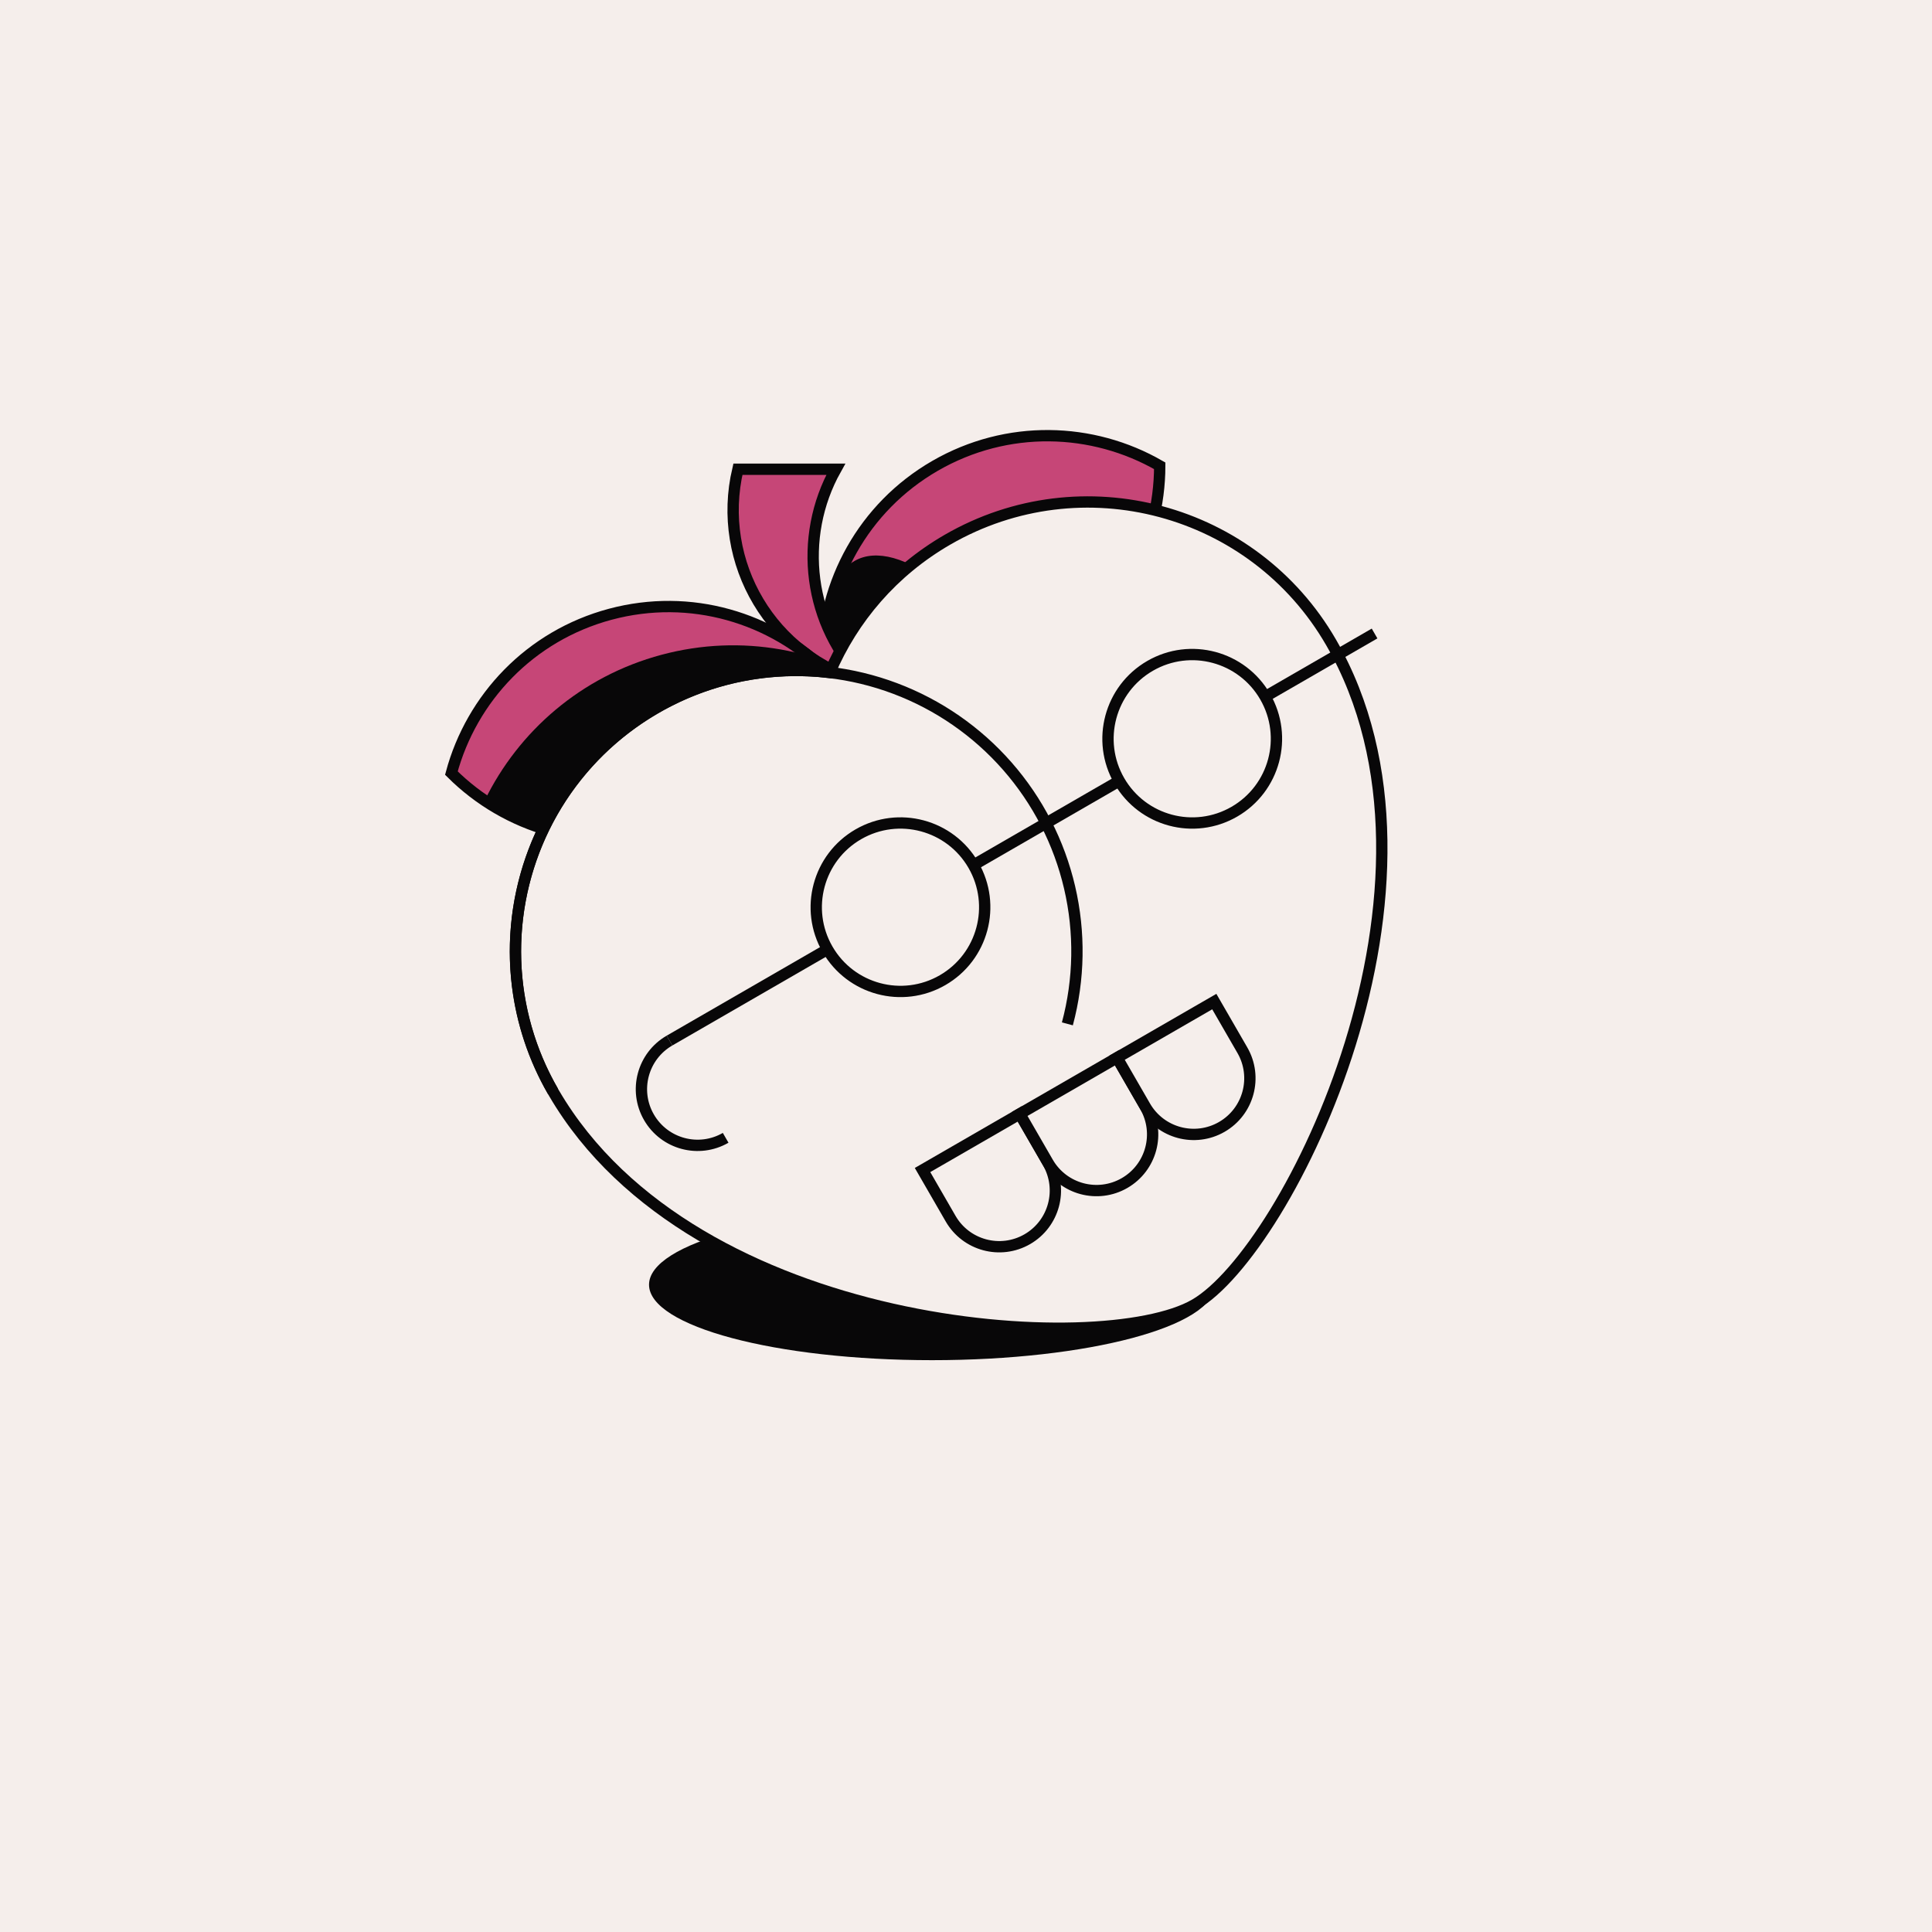
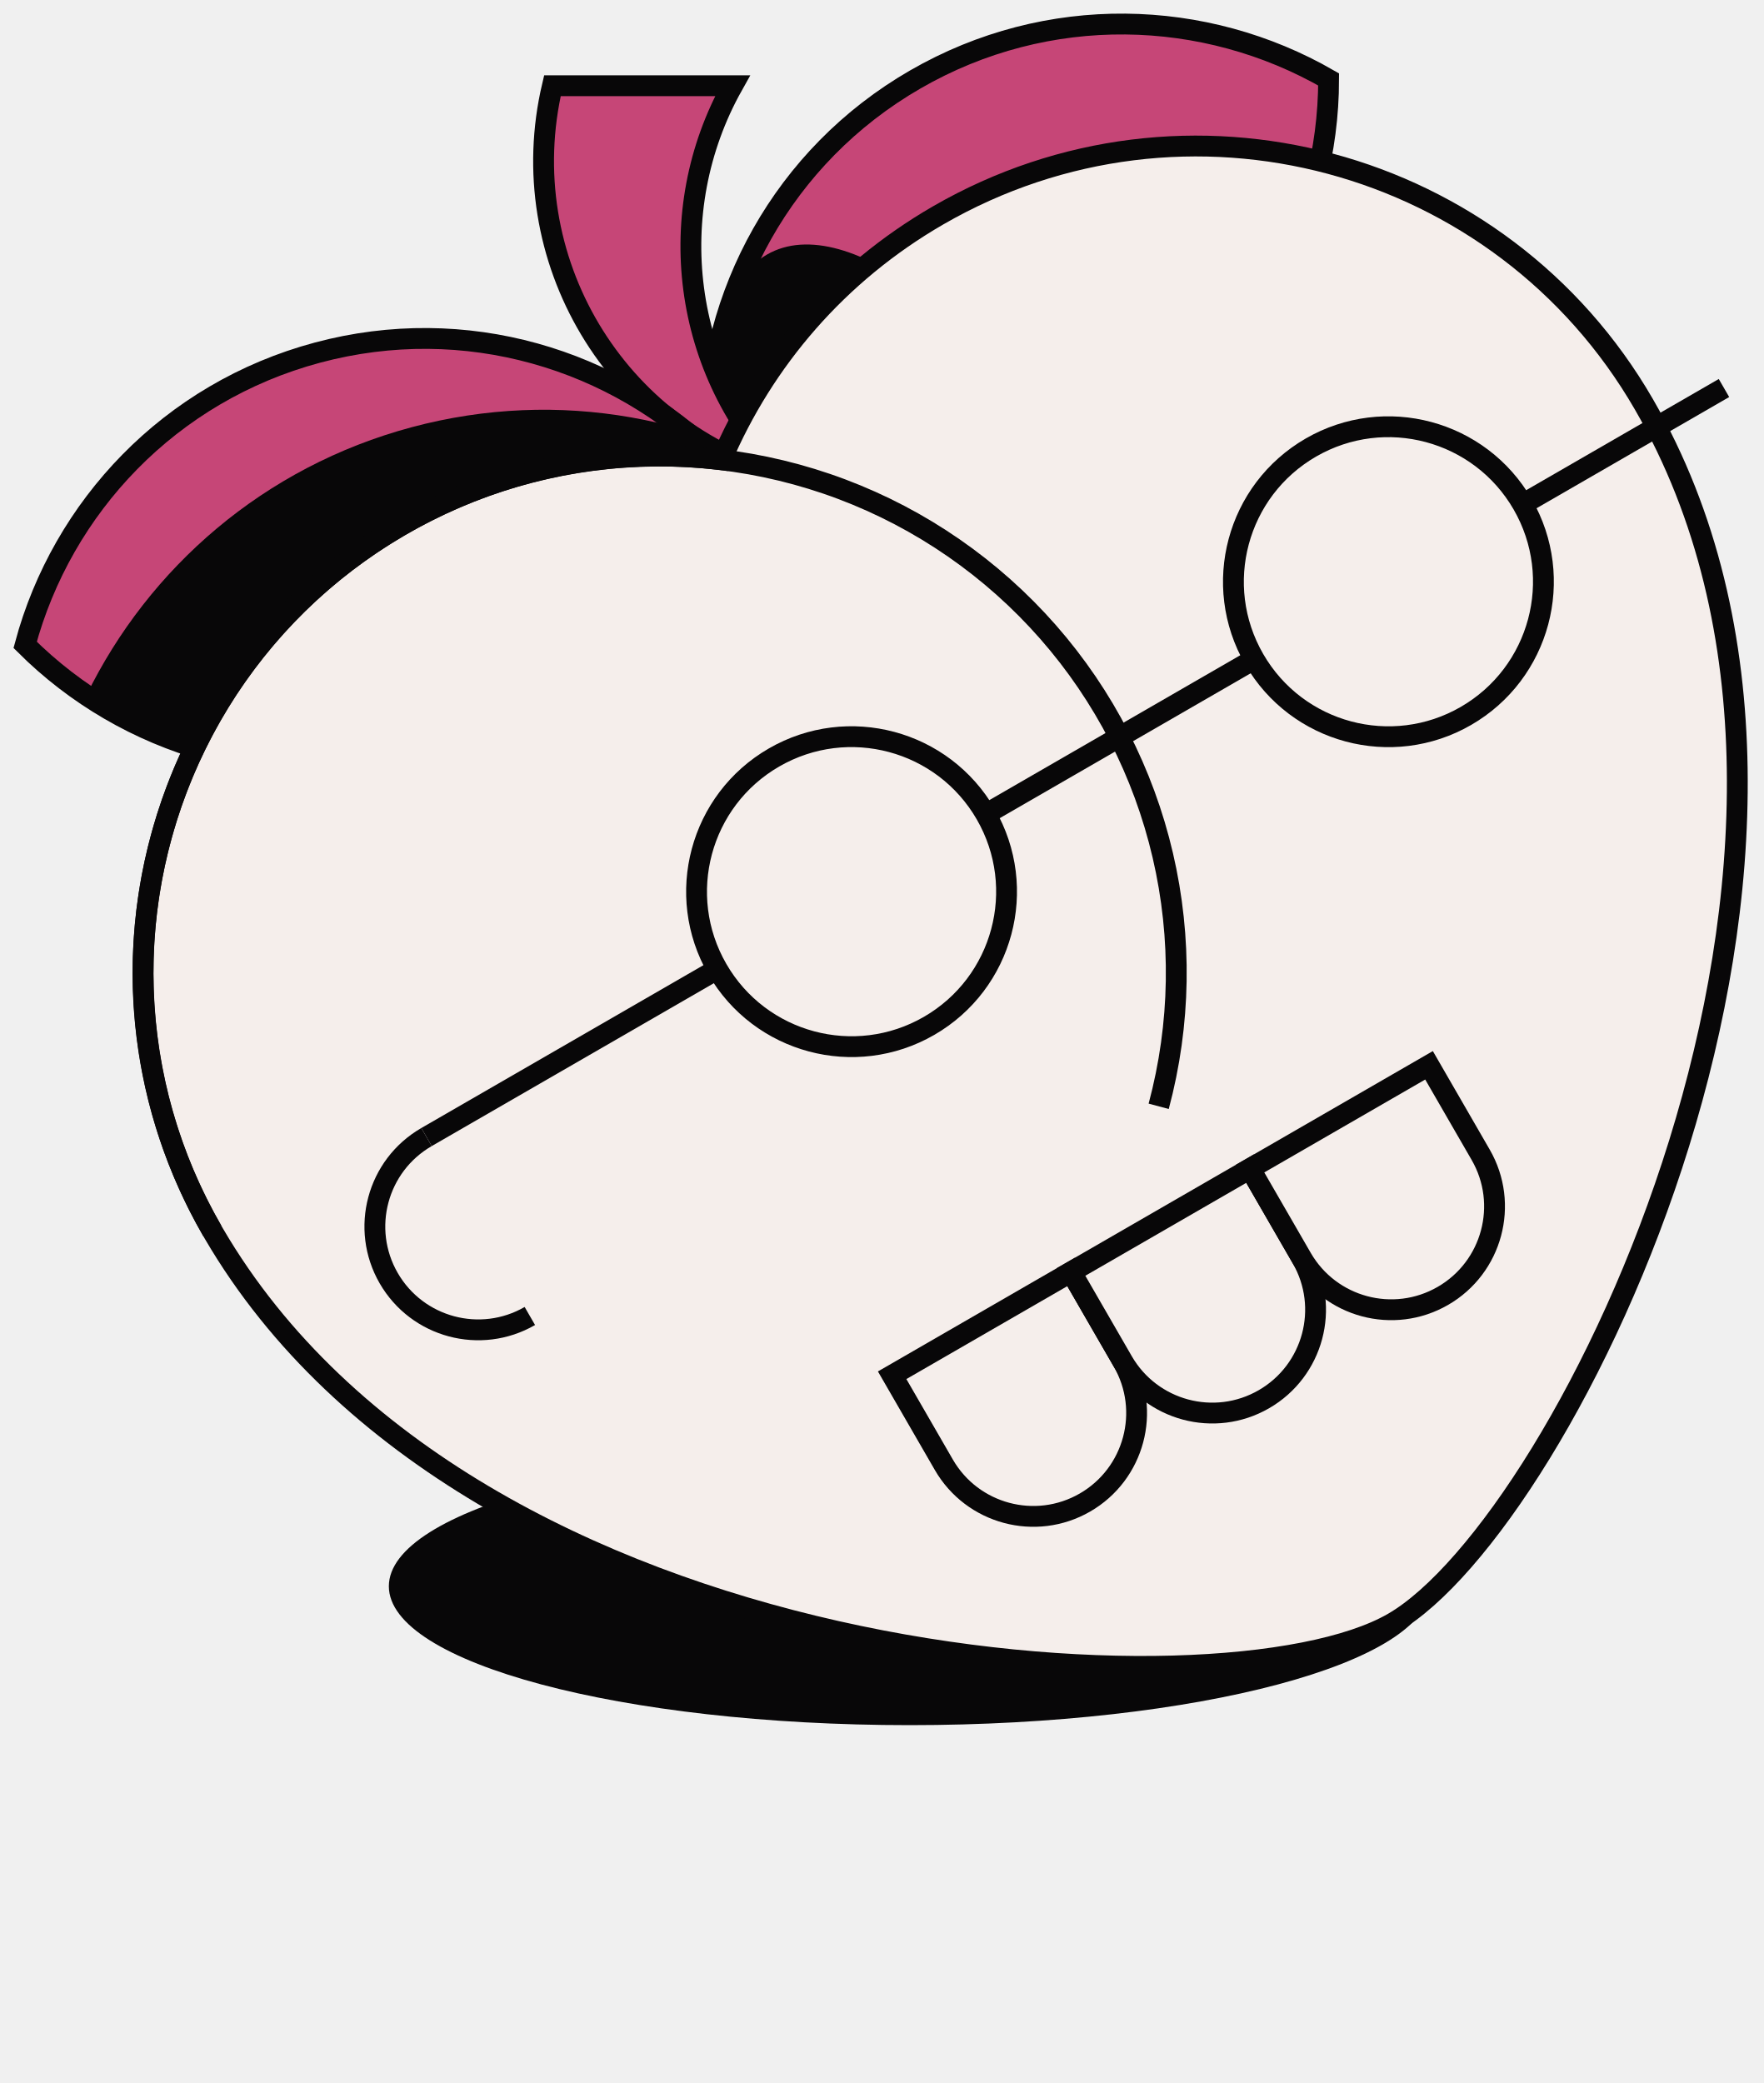
- <svg xmlns="http://www.w3.org/2000/svg" width="256" height="256" viewBox="0 0 256 256" fill="none">
-   <rect width="256" height="256" fill="#F5EEEB" />
-   <ellipse cx="123.5" cy="170.23" rx="37.5" ry="10" fill="#080708" />
-   <path d="M109.022 87.498C109.03 77.222 114.367 67.23 123.906 61.722C133.446 56.215 144.767 56.589 153.67 61.72C153.662 71.996 148.325 81.987 138.786 87.495C129.247 93.002 117.925 92.628 109.022 87.498Z" fill="#C64677" stroke="#080708" stroke-width="1.5" />
-   <path d="M124.662 77.391C125.466 82.85 124.493 87.156 121.599 88.826C118.707 90.496 114.492 89.188 110.168 85.764C109.364 80.305 110.338 75.999 113.231 74.329C116.124 72.659 120.338 73.968 124.662 77.391Z" fill="#080708" />
-   <path d="M110.748 62.175L97.777 62.175C94.851 74.566 102.292 87.118 114.673 90.436C107.017 82.78 105.708 71.179 110.748 62.175Z" fill="#C64677" stroke="#080708" stroke-width="1.5" />
-   <path d="M59.811 102.437C62.479 92.514 70.219 84.244 80.859 81.393C91.499 78.542 102.338 81.834 109.61 89.094C106.942 99.017 99.201 107.287 88.561 110.138C77.922 112.989 67.083 109.698 59.811 102.437Z" fill="#C64677" stroke="#080708" stroke-width="1.5" />
-   <path d="M117.59 91.77C113.102 100.955 104.814 108.222 94.164 111.075C83.514 113.929 72.702 111.78 64.223 106.069C68.711 96.884 77 89.617 87.65 86.763C98.299 83.91 109.111 86.059 117.59 91.77Z" fill="#080708" />
-   <path d="M109.95 89.106C112.999 81.953 118.308 75.693 125.56 71.506C143.352 61.233 166.103 67.329 176.375 85.121C194.865 117.147 170.67 165.732 158.31 172.868C145.978 179.988 92.016 176.68 73.41 144.851C73.368 144.781 73.327 144.71 73.287 144.639C63.014 126.847 69.11 104.097 86.902 93.825C94.155 89.638 102.231 88.17 109.95 89.106Z" fill="#F5EEEB" stroke="#080708" stroke-width="1.5" />
-   <path d="M141.433 135.668C143.016 129.759 143.118 123.551 141.728 117.593C140.339 111.635 137.502 106.112 133.469 101.513C129.435 96.914 124.33 93.38 118.605 91.225C112.879 89.07 106.711 88.361 100.646 89.159C94.581 89.958 88.806 92.24 83.834 95.803C78.861 99.366 74.844 104.101 72.138 109.587C69.433 115.074 68.122 121.143 68.322 127.257C68.522 133.371 70.227 139.342 73.286 144.64" stroke="#080708" stroke-width="1.5" />
-   <path d="M96.153 150.767C92.595 152.821 88.045 151.602 85.99 148.044C83.936 144.485 85.155 139.935 88.713 137.881" stroke="#080708" stroke-width="1.5" />
-   <path d="M88.714 137.88L182.138 83.942" stroke="#080708" stroke-width="1.5" />
-   <path d="M122.241 155.034L135.127 147.594L138.847 154.037C140.901 157.595 139.682 162.145 136.124 164.2C132.565 166.254 128.015 165.035 125.961 161.477L122.241 155.034Z" fill="#F5EEEB" stroke="#080708" stroke-width="1.5" />
-   <path d="M135.127 147.594L148.013 140.154L151.733 146.597C153.788 150.155 152.568 154.705 149.01 156.76C145.452 158.814 140.902 157.595 138.847 154.037L135.127 147.594Z" fill="#F5EEEB" stroke="#080708" stroke-width="1.5" />
-   <path d="M148.013 140.154L160.9 132.714L164.619 139.157C166.674 142.715 165.455 147.265 161.896 149.32C158.338 151.374 153.788 150.155 151.733 146.597L148.013 140.154Z" fill="#F5EEEB" stroke="#080708" stroke-width="1.5" />
-   <circle cx="157.976" cy="97.892" r="11.16" transform="rotate(-30 157.976 97.8919)" fill="#F5EEEB" stroke="#080708" stroke-width="1.5" />
-   <circle cx="119.318" cy="120.211" r="11.16" transform="rotate(-30 119.318 120.211)" fill="#F5EEEB" stroke="#080708" stroke-width="1.5" />
+ <svg xmlns="http://www.w3.org/2000/svg" width="127" height="150" viewBox="0 0 127 150" fill="none">
+   <g clip-path="url(#clip0_324_6648)">
+     <ellipse cx="65.5" cy="114.23" rx="37.5" ry="10" fill="#080708" />
+     <path d="M51.022 31.498C51.03 21.221 56.367 11.23 65.906 5.722C75.446 0.215 86.767 0.589 95.67 5.72C95.662 15.996 90.325 25.987 80.786 31.495C71.246 37.002 59.925 36.628 51.022 31.498Z" fill="#C64677" stroke="#080708" stroke-width="1.5" />
+     <path d="M66.662 21.391C67.466 26.85 66.493 31.156 63.599 32.827C60.707 34.496 56.492 33.188 52.168 29.765C51.364 24.305 52.338 20 55.231 18.329C58.124 16.659 62.338 17.968 66.662 21.391Z" fill="#080708" />
+     <path d="M52.748 6.175H39.777C36.851 18.566 44.292 31.118 56.673 34.436C49.017 26.78 47.709 15.179 52.748 6.175Z" fill="#C64677" stroke="#080708" stroke-width="1.5" />
+     <path d="M1.811 46.437C4.479 36.514 12.22 28.244 22.859 25.393C33.499 22.542 44.337 25.834 51.61 33.094C48.942 43.017 41.201 51.287 30.561 54.138C19.922 56.989 9.083 53.697 1.811 46.437Z" fill="#C64677" stroke="#080708" stroke-width="1.5" />
+     <path d="M59.59 35.77C55.102 44.955 46.814 52.222 36.164 55.075C25.514 57.929 14.702 55.78 6.223 50.069C10.711 40.884 19 33.617 29.649 30.763C40.299 27.91 51.111 30.059 59.59 35.77Z" fill="#080708" />
+     <path d="M51.95 33.106C54.999 25.953 60.308 19.693 67.56 15.505C85.352 5.233 108.103 11.329 118.375 29.121C136.865 61.147 112.67 109.732 100.31 116.868C87.978 123.988 34.016 120.68 15.41 88.851C15.368 88.781 15.327 88.71 15.287 88.639C5.014 70.847 11.11 48.097 28.902 37.825C36.155 33.638 44.231 32.17 51.95 33.106Z" fill="#F5EEEB" stroke="#080708" stroke-width="1.5" />
+     <path d="M83.433 79.668C85.016 73.759 85.118 67.551 83.728 61.593C82.339 55.636 79.502 50.112 75.469 45.513C71.435 40.914 66.33 37.38 60.605 35.225C54.879 33.071 48.711 32.361 42.646 33.159C36.581 33.958 30.806 36.24 25.834 39.803C20.861 43.366 16.844 48.101 14.139 53.587C11.433 59.074 10.122 65.143 10.322 71.257C10.522 77.371 12.227 83.342 15.286 88.639" stroke="#080708" stroke-width="1.5" />
+     <path d="M38.153 94.767C34.595 96.821 30.045 95.602 27.99 92.044C25.936 88.485 27.155 83.935 30.713 81.881" stroke="#080708" stroke-width="1.5" />
+     <path d="M30.714 81.88L124.138 27.942" stroke="#080708" stroke-width="1.5" />
+     <path d="M64.241 99.034L77.127 91.594L80.847 98.037C82.901 101.595 81.682 106.145 78.124 108.2C74.565 110.254 70.015 109.035 67.961 105.477L64.241 99.034Z" fill="#F5EEEB" stroke="#080708" stroke-width="1.5" />
+     <path d="M77.127 91.594L90.013 84.154L93.733 90.597C95.788 94.155 94.568 98.705 91.01 100.76C87.452 102.814 82.901 101.595 80.847 98.037L77.127 91.594Z" fill="#F5EEEB" stroke="#080708" stroke-width="1.5" />
+     <path d="M90.013 84.154L102.9 76.714L106.619 83.157C108.674 86.715 107.455 91.265 103.896 93.32C100.338 95.374 95.788 94.155 93.733 90.597L90.013 84.154Z" fill="#F5EEEB" stroke="#080708" stroke-width="1.5" />
+     <circle cx="99.976" cy="41.892" r="11.16" transform="rotate(-30 99.9756 41.8919)" fill="#F5EEEB" stroke="#080708" stroke-width="1.5" />
+     <circle cx="61.318" cy="64.211" r="11.16" transform="rotate(-30 61.3176 64.2107)" fill="#F5EEEB" stroke="#080708" stroke-width="1.5" />
+   </g>
+   <defs>
+     <clipPath id="clip0_324_6648">
+       <rect width="127" height="150" fill="white" />
+     </clipPath>
+   </defs>
</svg>
